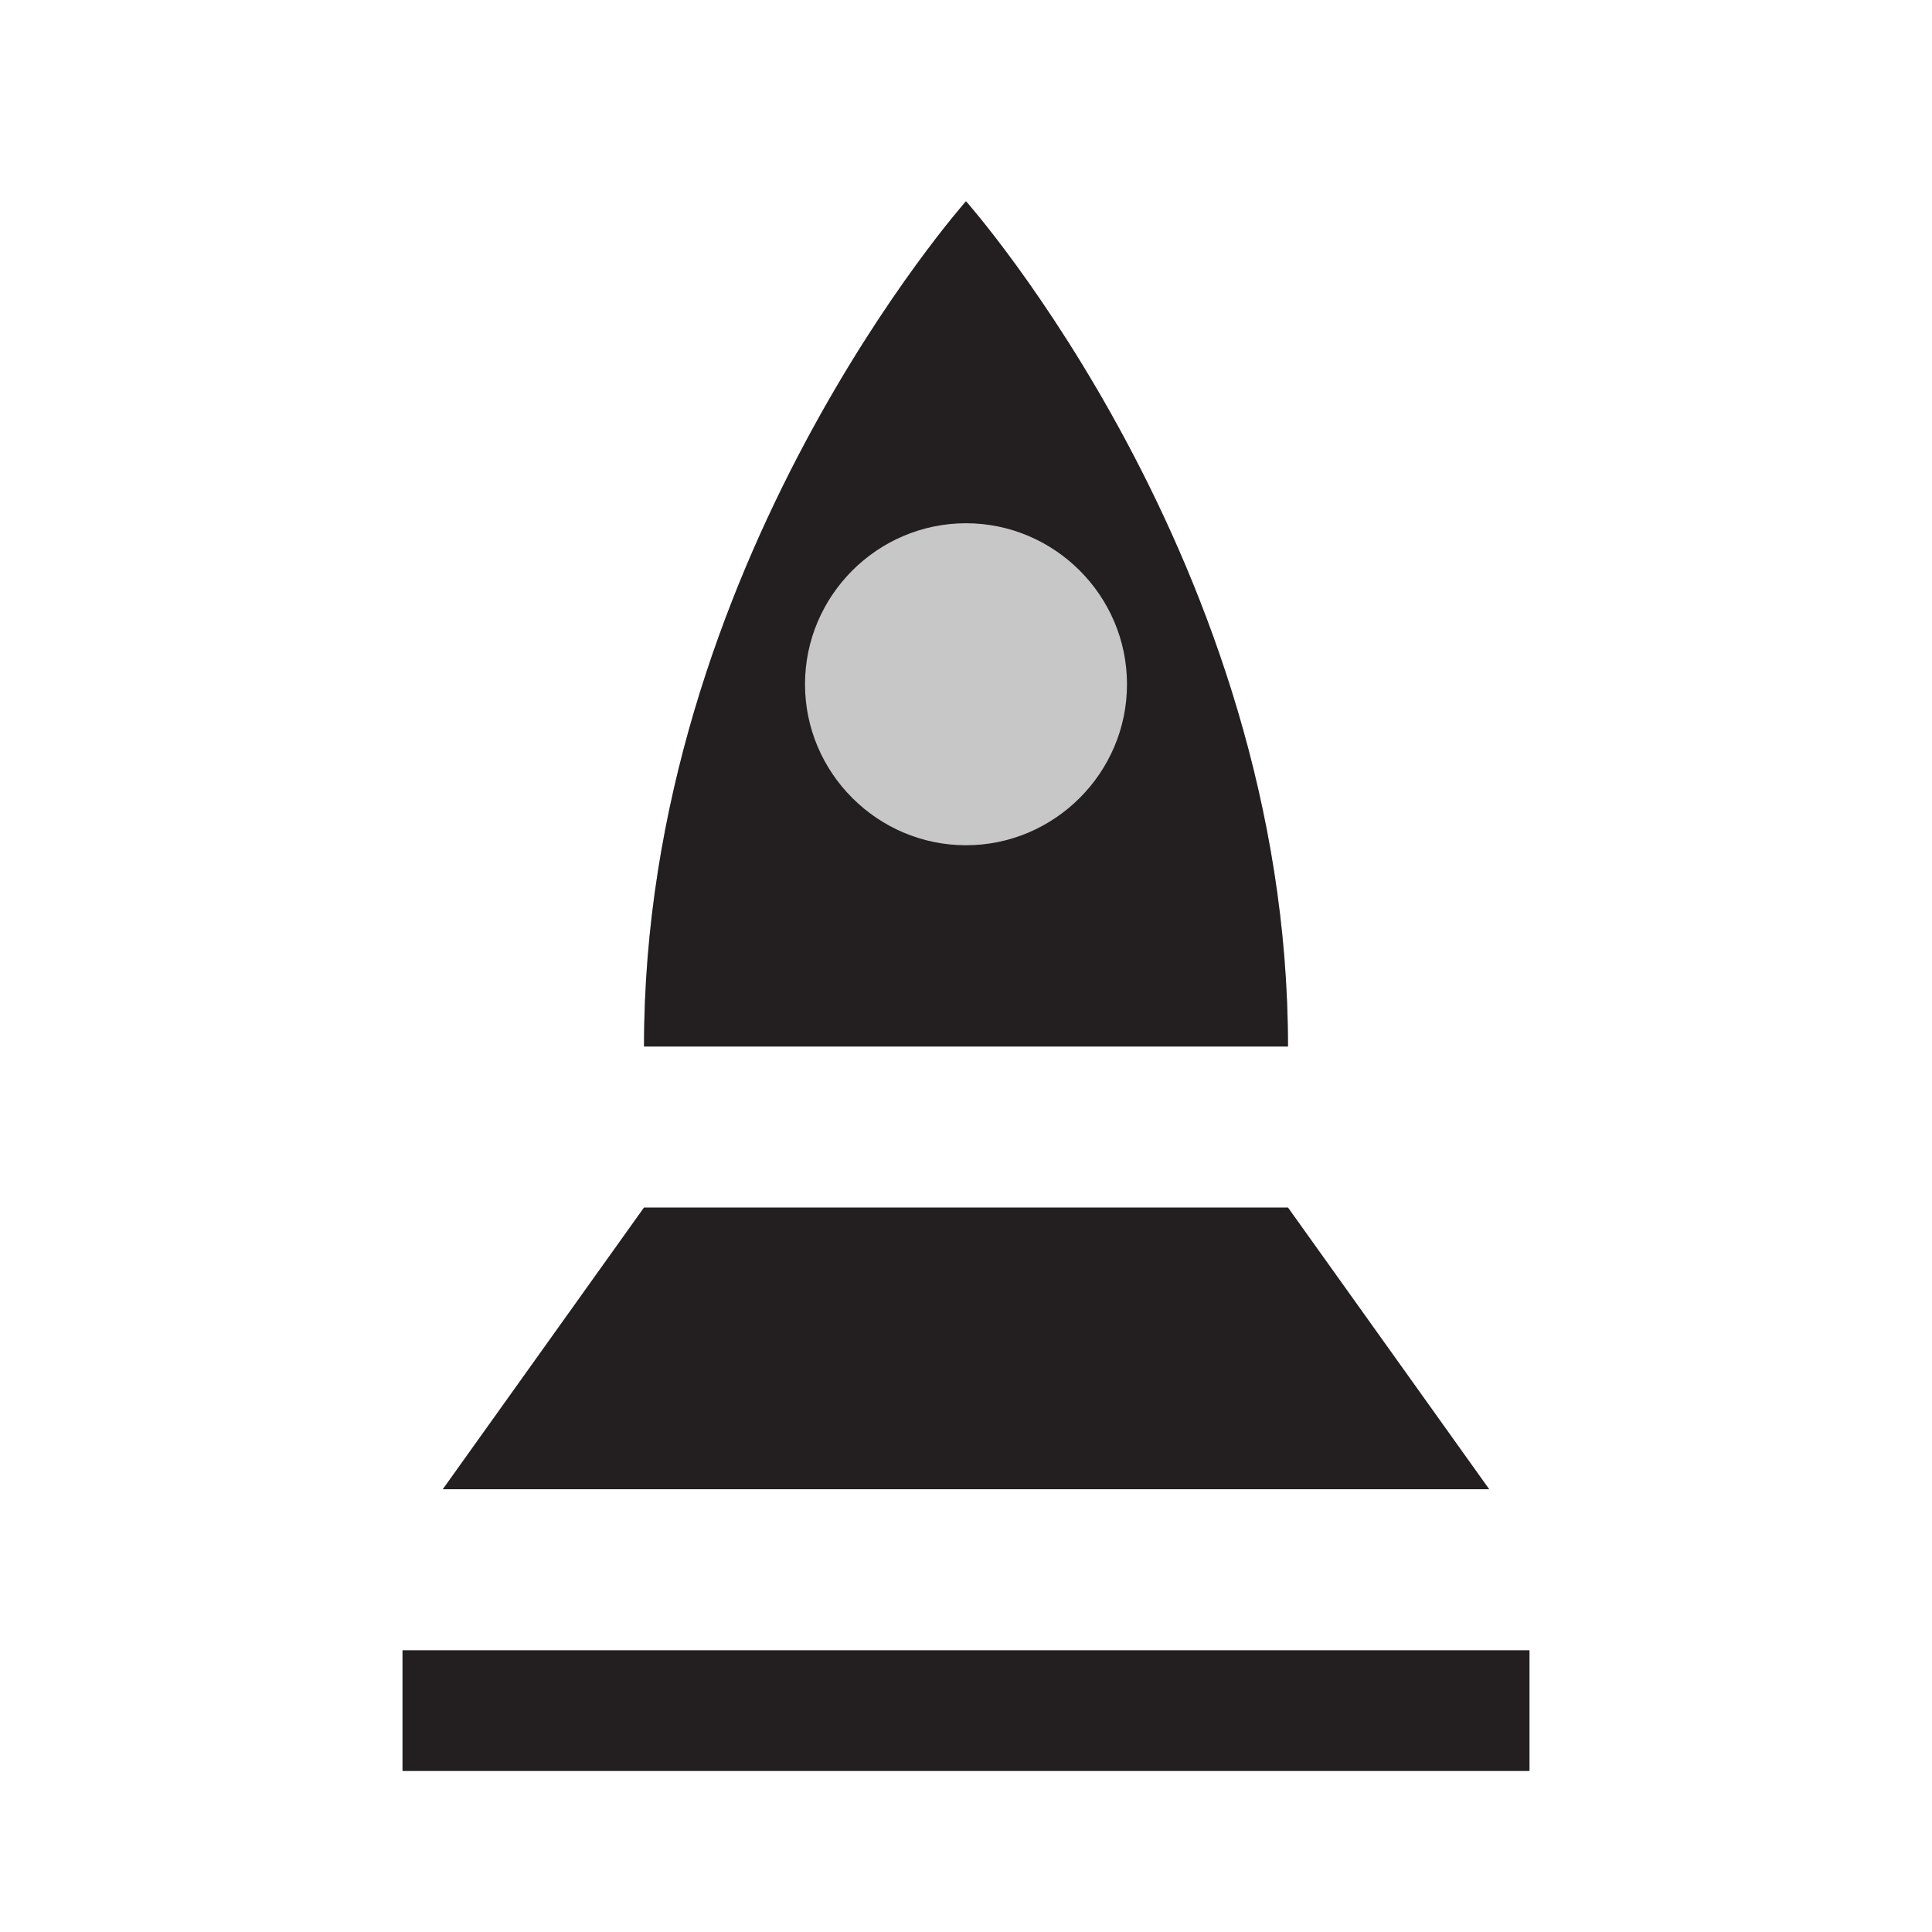
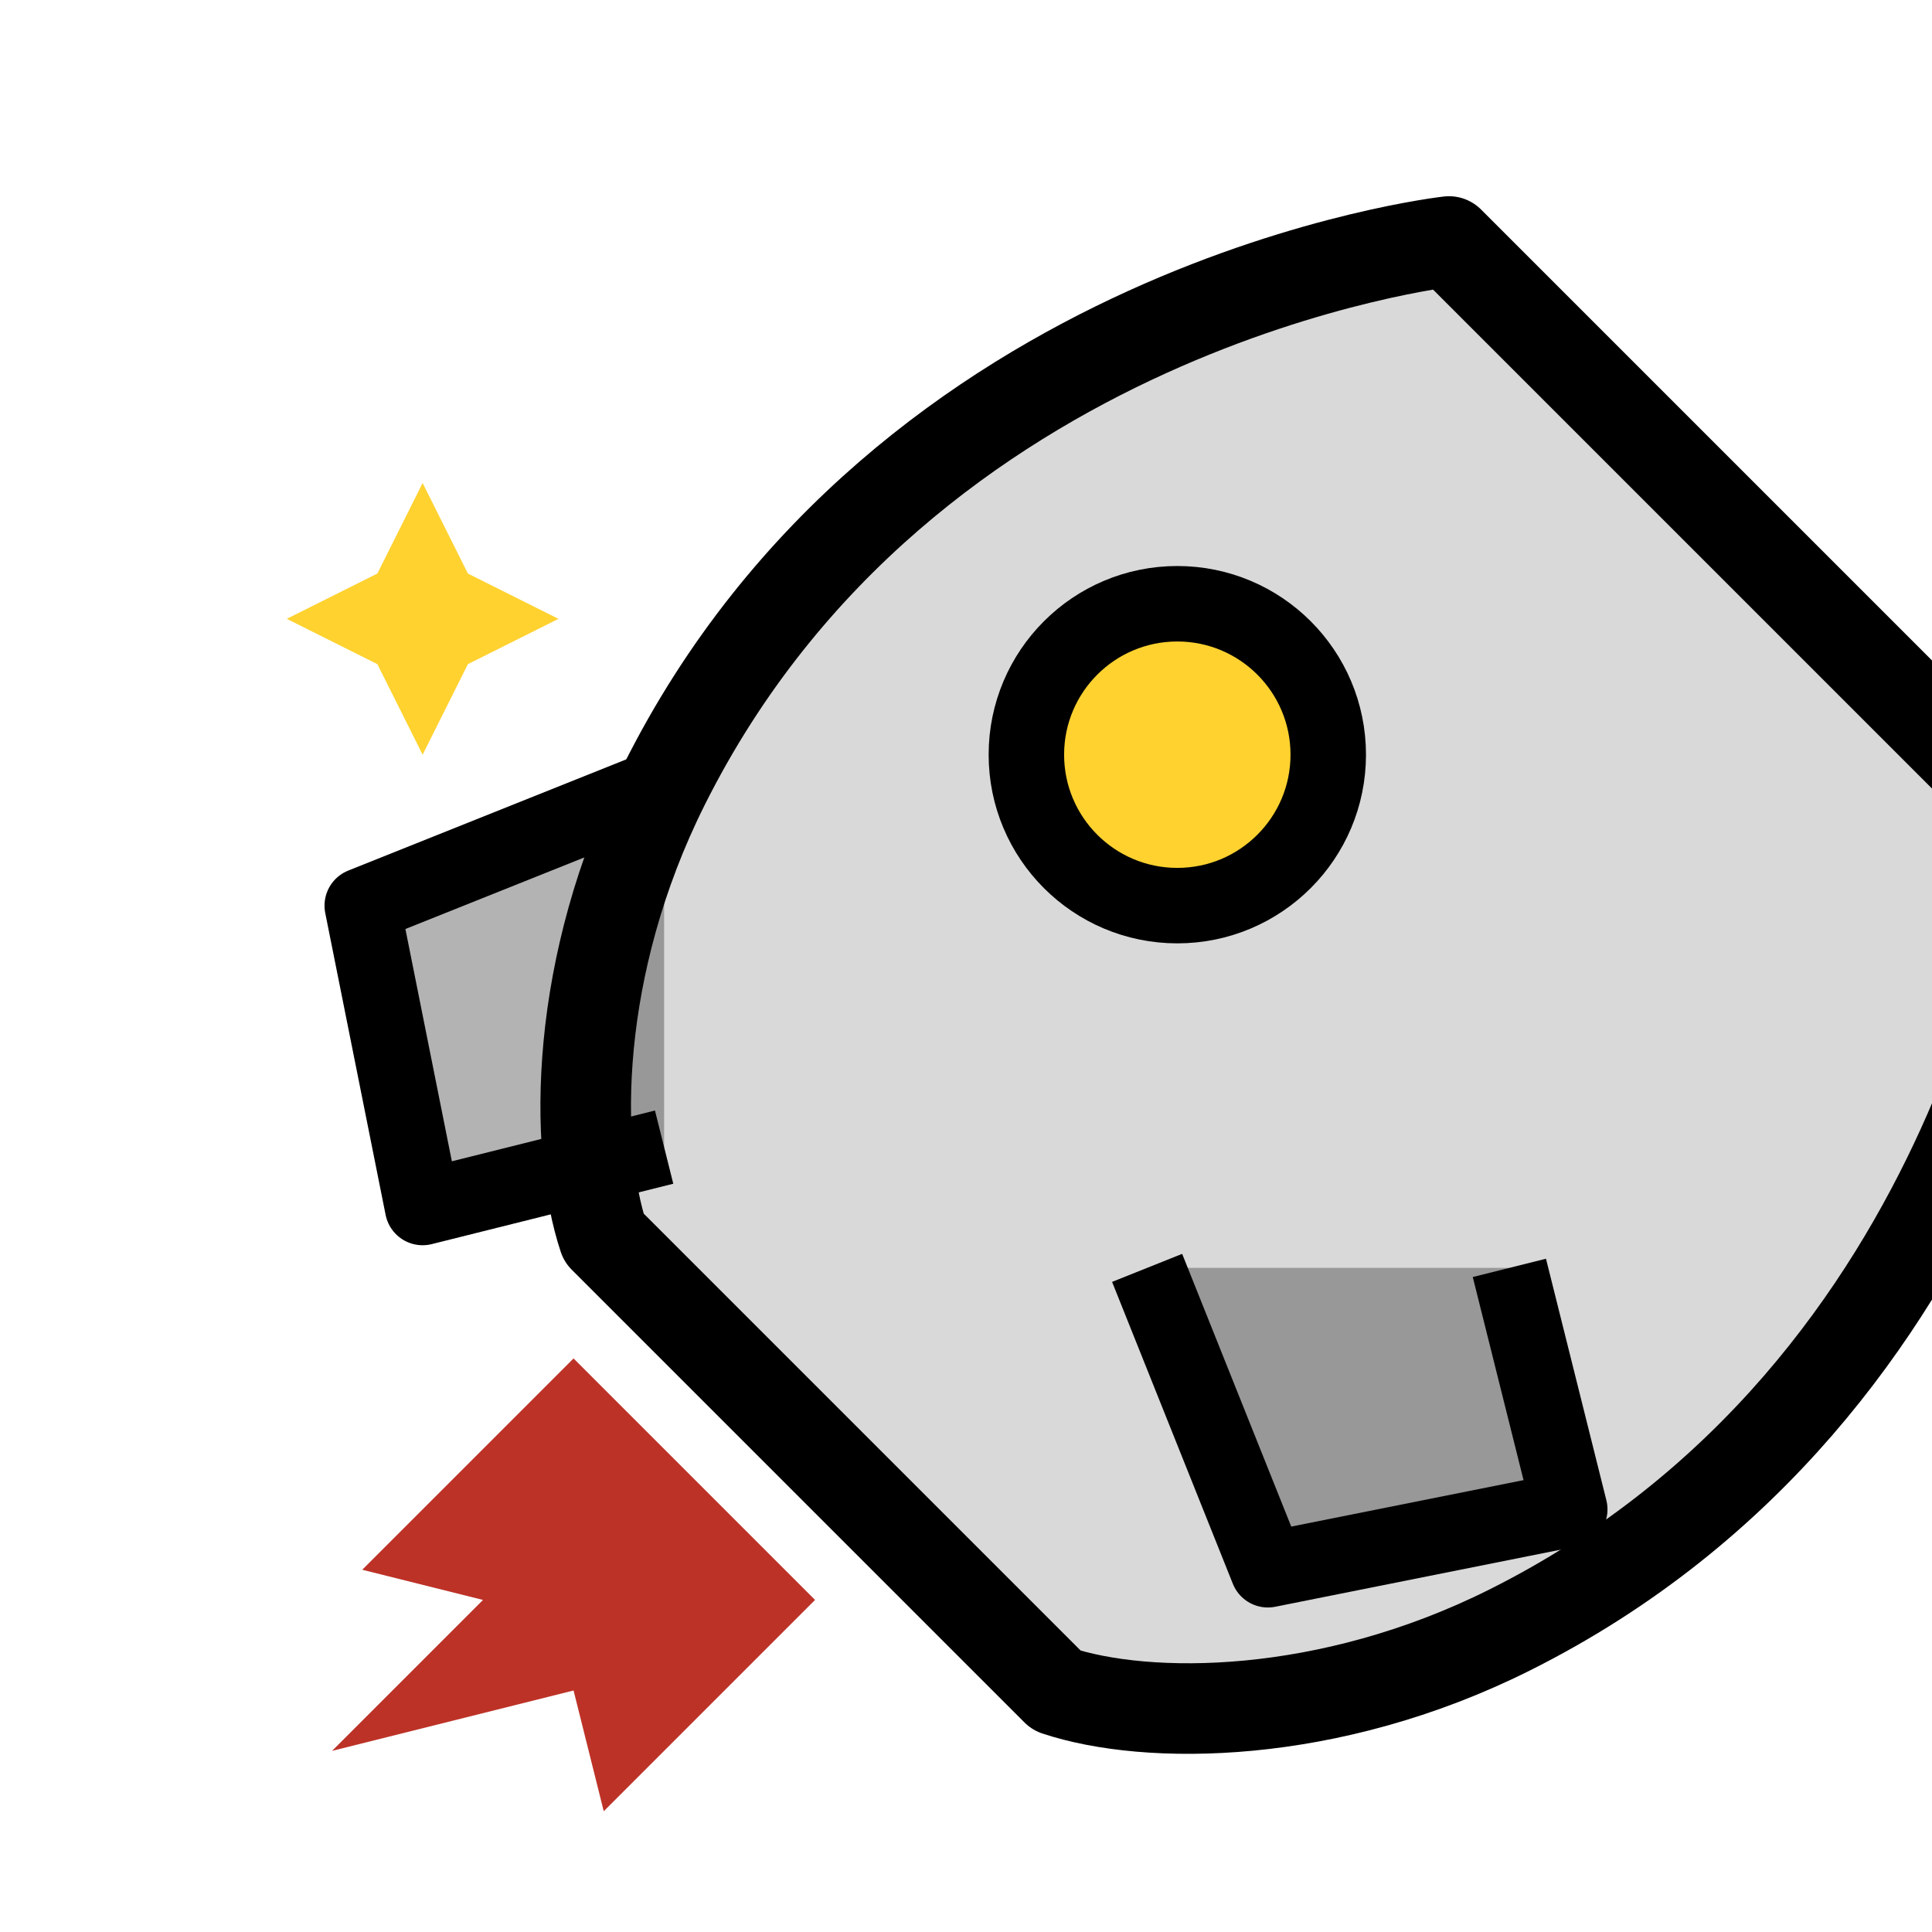
- <svg xmlns="http://www.w3.org/2000/svg" viewBox="0 0 24 24" fill="#231f20">
-   <path d="M12 2.5s-4 4.5-4 10.5h8c0-6-4-10.5-4-10.5z" opacity="0.25" />
-   <path d="M12 2.5s-4 4.5-4 10.5h8c0-6-4-10.5-4-10.5zm0 8c-1.1 0-2-.9-2-2s.9-2 2-2 2 .9 2 2-.9 2-2 2zm-4 4.5l-2.5 3.5h13l-2.5-3.5H8zm-3 5.5v1.5h14V20.5H5z" />
+ <svg xmlns="http://www.w3.org/2000/svg" viewBox="0 0 64 64" fill="none">
+   <path d="M48 8s-18 2-26 18c-3 6-3 12-2 15l15 15c3 1 9 1 15-2 16-8 18-26 18-26l-20-20z" fill="currentColor" fill-opacity="0.15" />
+   <path d="M48 8s-18 2-26 18c-3 6-3 12-2 15l15 15c3 1 9 1 15-2 16-8 18-26 18-26l-20-20z" stroke="currentColor" stroke-width="3" stroke-linecap="round" stroke-linejoin="round" />
+   <circle cx="39" cy="25" r="5" fill="#ffd22f" stroke="currentColor" stroke-width="2.5" />
+   <path d="M22 26l-10 4 2 10 8-2" fill="currentColor" fill-opacity="0.3" stroke="currentColor" stroke-width="2.5" stroke-linejoin="round" />
+   <path d="M38 42l4 10 10-2-2-8" fill="currentColor" fill-opacity="0.3" stroke="currentColor" stroke-width="2.5" stroke-linejoin="round" />
+   <path d="M19 45l-7 7 4 1-5 5 8-2 1 4 7-7" fill="#bd3227" />
+   <path d="M14 16l1.5 3 3 1.5-3 1.5-1.5 3-1.5-3-3-1.5 3-1.5z" fill="#ffd22f" />
</svg>
